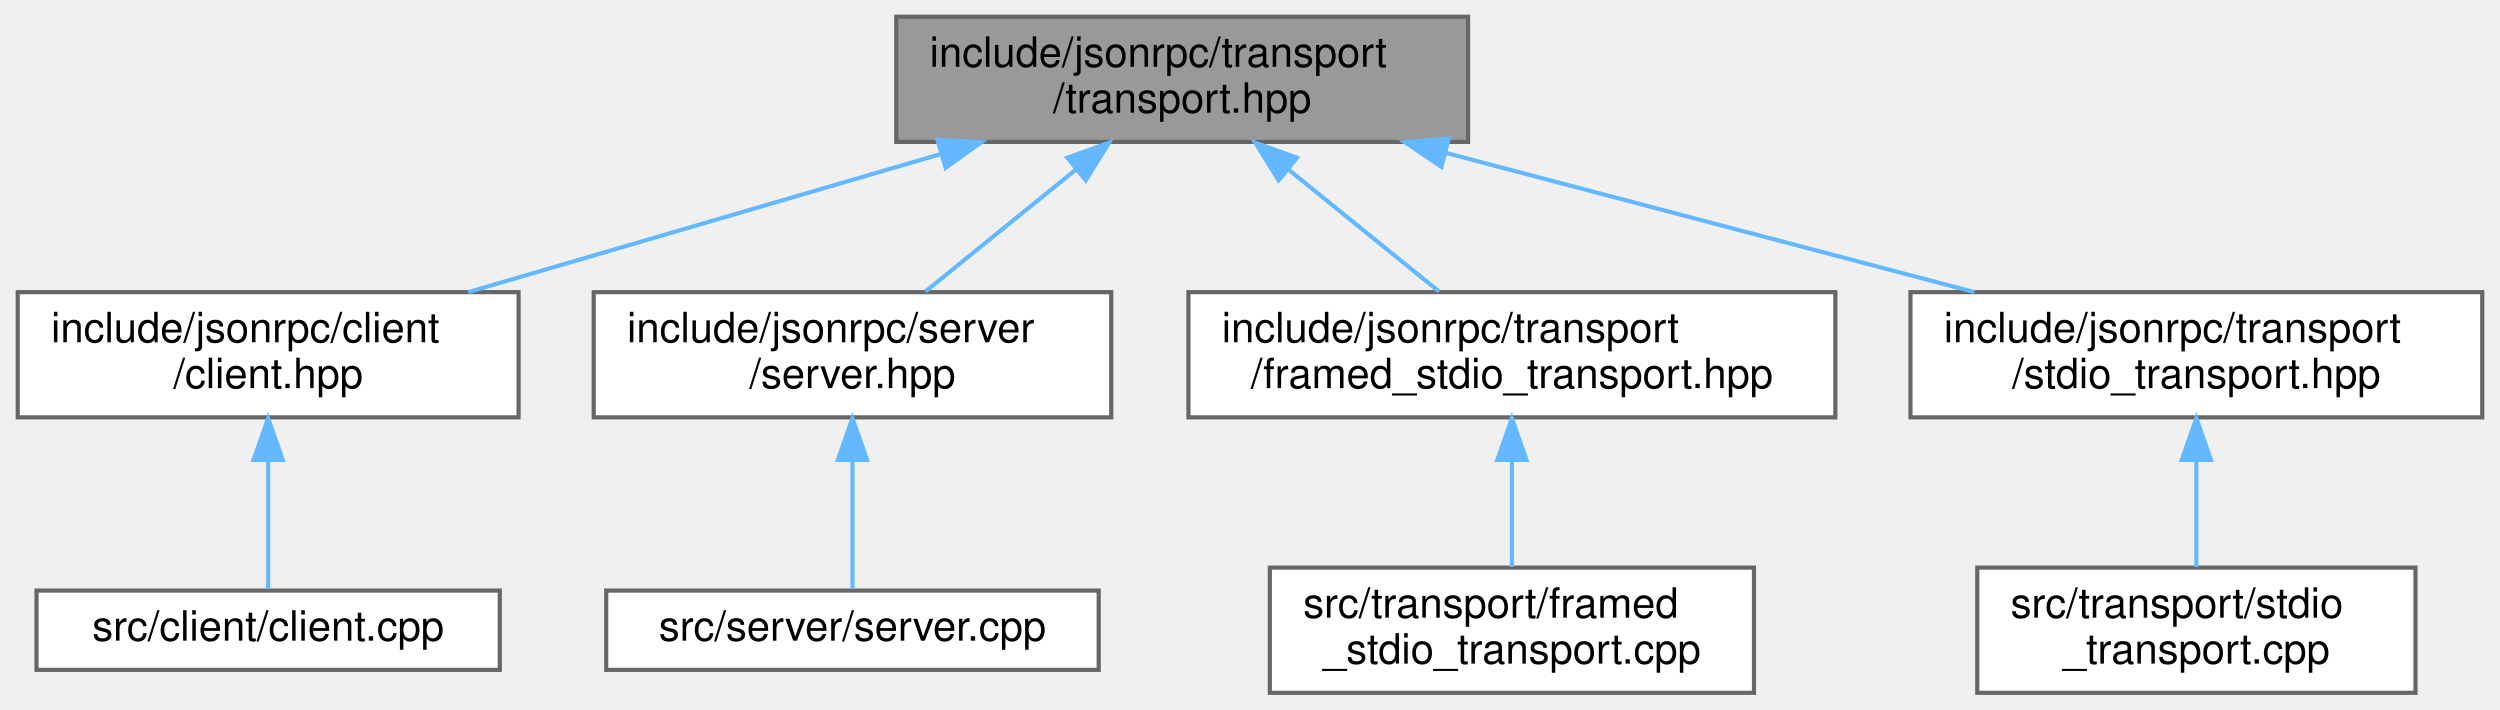
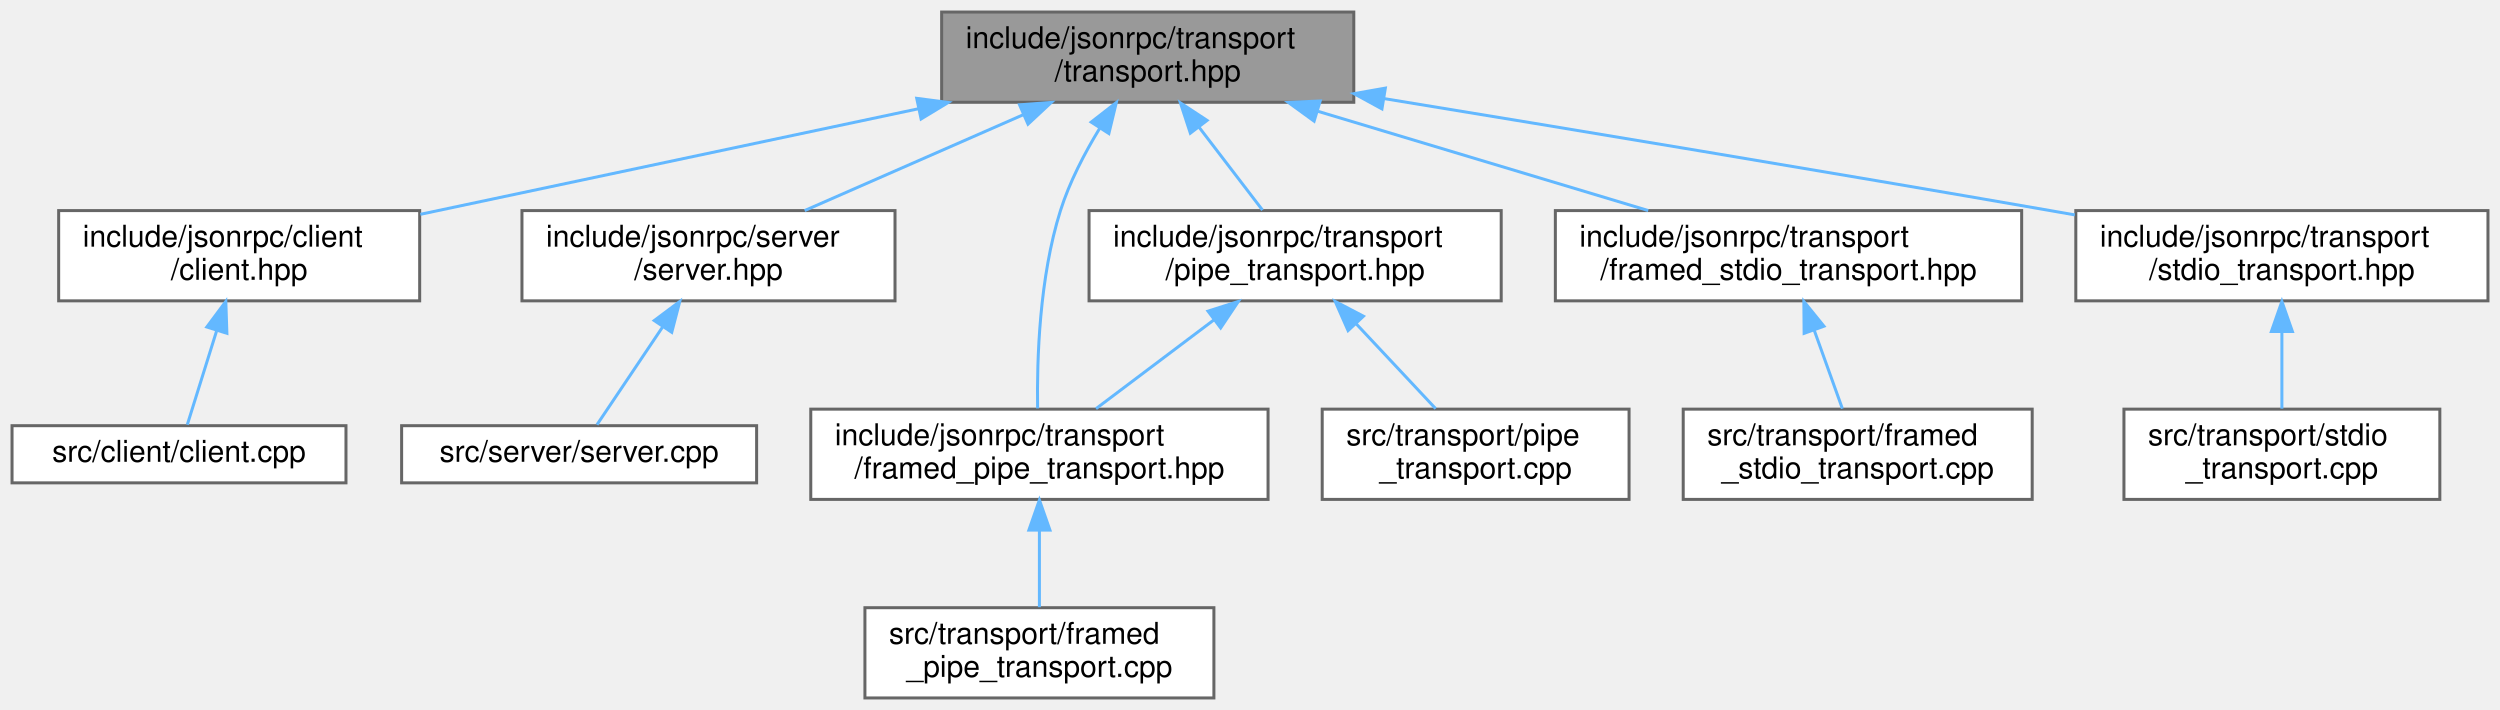
- <svg xmlns="http://www.w3.org/2000/svg" xmlns:xlink="http://www.w3.org/1999/xlink" width="599pt" height="170pt" viewBox="0.00 0.00 598.50 170.00">
-   <g id="graph0" class="graph" transform="scale(1 1) rotate(0) translate(4 166)">
+ <svg xmlns="http://www.w3.org/2000/svg" xmlns:xlink="http://www.w3.org/1999/xlink" width="831pt" height="236pt" viewBox="0.00 0.00 831.00 236.00">
+   <g id="graph0" class="graph" transform="scale(1 1) rotate(0) translate(4 232)">
    <g id="Node000001" class="node">
      <g id="a_Node000001">
        <a xlink:title=" ">
-           <polygon fill="#999999" stroke="#666666" points="347.5,-162 210.5,-162 210.5,-132 347.5,-132 347.5,-162" />
-           <text text-anchor="start" x="218.5" y="-150" font-family="Helvetica,sans-Serif" font-size="10.00">include/jsonrpc/transport</text>
-           <text text-anchor="middle" x="279" y="-139" font-family="Helvetica,sans-Serif" font-size="10.00">/transport.hpp</text>
+           <polygon fill="#999999" stroke="#666666" points="446,-228 309,-228 309,-198 446,-198 446,-228" />
+           <text text-anchor="start" x="317" y="-216" font-family="Helvetica,sans-Serif" font-size="10.00">include/jsonrpc/transport</text>
+           <text text-anchor="middle" x="377.5" y="-205" font-family="Helvetica,sans-Serif" font-size="10.00">/transport.hpp</text>
        </a>
      </g>
    </g>
    <g id="Node000002" class="node">
      <g id="a_Node000002">
        <a xlink:href="client_8hpp.html" target="_top" xlink:title=" ">
-           <polygon fill="white" stroke="#666666" points="120,-96 0,-96 0,-66 120,-66 120,-96" />
-           <text text-anchor="start" x="8" y="-84" font-family="Helvetica,sans-Serif" font-size="10.00">include/jsonrpc/client</text>
-           <text text-anchor="middle" x="60" y="-73" font-family="Helvetica,sans-Serif" font-size="10.00">/client.hpp</text>
+           <polygon fill="white" stroke="#666666" points="135.5,-162 15.5,-162 15.5,-132 135.5,-132 135.5,-162" />
+           <text text-anchor="start" x="23.5" y="-150" font-family="Helvetica,sans-Serif" font-size="10.00">include/jsonrpc/client</text>
+           <text text-anchor="middle" x="75.5" y="-139" font-family="Helvetica,sans-Serif" font-size="10.00">/client.hpp</text>
        </a>
      </g>
    </g>
    <g id="edge1_Node000001_Node000002" class="edge">
      <g id="a_edge1_Node000001_Node000002">
        <a xlink:title=" ">
-           <path fill="none" stroke="#63b8ff" d="M221.24,-129.12C185.93,-118.8 141.3,-105.76 107.95,-96.01" />
-           <polygon fill="#63b8ff" stroke="#63b8ff" points="220.36,-132.51 230.94,-131.95 222.32,-125.79 220.36,-132.51" />
+           <path fill="none" stroke="#63b8ff" d="M301.18,-195.83C249.91,-184.96 183.27,-170.84 135.73,-160.76" />
+           <polygon fill="#63b8ff" stroke="#63b8ff" points="300.72,-199.31 311.22,-197.95 302.17,-192.46 300.72,-199.31" />
        </a>
      </g>
    </g>
    <g id="Node000004" class="node">
      <g id="a_Node000004">
        <a xlink:href="server_8hpp.html" target="_top" xlink:title=" ">
-           <polygon fill="white" stroke="#666666" points="262,-96 138,-96 138,-66 262,-66 262,-96" />
-           <text text-anchor="start" x="146" y="-84" font-family="Helvetica,sans-Serif" font-size="10.00">include/jsonrpc/server</text>
-           <text text-anchor="middle" x="200" y="-73" font-family="Helvetica,sans-Serif" font-size="10.00">/server.hpp</text>
+           <polygon fill="white" stroke="#666666" points="293.5,-162 169.5,-162 169.5,-132 293.5,-132 293.5,-162" />
+           <text text-anchor="start" x="177.5" y="-150" font-family="Helvetica,sans-Serif" font-size="10.00">include/jsonrpc/server</text>
+           <text text-anchor="middle" x="231.5" y="-139" font-family="Helvetica,sans-Serif" font-size="10.00">/server.hpp</text>
        </a>
      </g>
    </g>
    <g id="edge3_Node000001_Node000004" class="edge">
      <g id="a_edge3_Node000001_Node000004">
        <a xlink:title=" ">
-           <path fill="none" stroke="#63b8ff" d="M253.67,-125.48C241.86,-115.91 228.11,-104.77 217.48,-96.16" />
-           <polygon fill="#63b8ff" stroke="#63b8ff" points="251.49,-128.22 261.47,-131.8 255.9,-122.78 251.49,-128.22" />
+           <path fill="none" stroke="#63b8ff" d="M336.25,-193.92C313.18,-183.8 284.84,-171.38 263.47,-162.01" />
+           <polygon fill="#63b8ff" stroke="#63b8ff" points="334.9,-197.15 345.46,-197.95 337.71,-190.73 334.9,-197.15" />
        </a>
      </g>
    </g>
    <g id="Node000006" class="node">
      <g id="a_Node000006">
-         <a xlink:href="framed__stdio__transport_8hpp.html" target="_top" xlink:title=" ">
-           <polygon fill="white" stroke="#666666" points="435.5,-96 280.5,-96 280.5,-66 435.5,-66 435.5,-96" />
-           <text text-anchor="start" x="288.5" y="-84" font-family="Helvetica,sans-Serif" font-size="10.00">include/jsonrpc/transport</text>
-           <text text-anchor="middle" x="358" y="-73" font-family="Helvetica,sans-Serif" font-size="10.00">/framed_stdio_transport.hpp</text>
+         <a xlink:href="framed__pipe__transport_8hpp.html" target="_top" xlink:title=" ">
+           <polygon fill="white" stroke="#666666" points="417.5,-96 265.5,-96 265.5,-66 417.5,-66 417.5,-96" />
+           <text text-anchor="start" x="273.5" y="-84" font-family="Helvetica,sans-Serif" font-size="10.00">include/jsonrpc/transport</text>
+           <text text-anchor="middle" x="341.5" y="-73" font-family="Helvetica,sans-Serif" font-size="10.00">/framed_pipe_transport.hpp</text>
        </a>
      </g>
    </g>
    <g id="edge5_Node000001_Node000006" class="edge">
      <g id="a_edge5_Node000001_Node000006">
        <a xlink:title=" ">
-           <path fill="none" stroke="#63b8ff" d="M304.33,-125.48C316.14,-115.91 329.89,-104.77 340.52,-96.16" />
-           <polygon fill="#63b8ff" stroke="#63b8ff" points="302.1,-122.78 296.53,-131.8 306.51,-128.22 302.1,-122.78" />
+           <path fill="none" stroke="#63b8ff" d="M361.51,-189.29C356.49,-181.06 351.49,-171.45 348.5,-162 341.48,-139.8 340.64,-112.52 340.9,-96.24" />
+           <polygon fill="#63b8ff" stroke="#63b8ff" points="358.71,-191.41 367.07,-197.92 364.59,-187.62 358.71,-191.41" />
        </a>
      </g>
    </g>
    <g id="Node000008" class="node">
      <g id="a_Node000008">
-         <a xlink:href="stdio__transport_8hpp.html" target="_top" xlink:title=" ">
-           <polygon fill="white" stroke="#666666" points="590.5,-96 453.5,-96 453.5,-66 590.5,-66 590.5,-96" />
-           <text text-anchor="start" x="461.5" y="-84" font-family="Helvetica,sans-Serif" font-size="10.00">include/jsonrpc/transport</text>
-           <text text-anchor="middle" x="522" y="-73" font-family="Helvetica,sans-Serif" font-size="10.00">/stdio_transport.hpp</text>
+         <a xlink:href="framed__stdio__transport_8hpp.html" target="_top" xlink:title=" ">
+           <polygon fill="white" stroke="#666666" points="668,-162 513,-162 513,-132 668,-132 668,-162" />
+           <text text-anchor="start" x="521" y="-150" font-family="Helvetica,sans-Serif" font-size="10.00">include/jsonrpc/transport</text>
+           <text text-anchor="middle" x="590.5" y="-139" font-family="Helvetica,sans-Serif" font-size="10.00">/framed_stdio_transport.hpp</text>
        </a>
      </g>
    </g>
    <g id="edge7_Node000001_Node000008" class="edge">
      <g id="a_edge7_Node000001_Node000008">
        <a xlink:title=" ">
-           <path fill="none" stroke="#63b8ff" d="M342.08,-129.39C381.42,-119.03 431.47,-105.84 468.8,-96.01" />
-           <polygon fill="#63b8ff" stroke="#63b8ff" points="341.11,-126.02 332.33,-131.95 342.89,-132.79 341.11,-126.02" />
+           <path fill="none" stroke="#63b8ff" d="M434.11,-194.99C468.39,-184.69 511.57,-171.72 543.87,-162.01" />
+           <polygon fill="#63b8ff" stroke="#63b8ff" points="432.81,-191.73 424.24,-197.95 434.83,-198.43 432.81,-191.73" />
+         </a>
+       </g>
+     </g>
+     <g id="Node000010" class="node">
+       <g id="a_Node000010">
+         <a xlink:href="pipe__transport_8hpp.html" target="_top" xlink:title=" ">
+           <polygon fill="white" stroke="#666666" points="495,-162 358,-162 358,-132 495,-132 495,-162" />
+           <text text-anchor="start" x="366" y="-150" font-family="Helvetica,sans-Serif" font-size="10.00">include/jsonrpc/transport</text>
+           <text text-anchor="middle" x="426.5" y="-139" font-family="Helvetica,sans-Serif" font-size="10.00">/pipe_transport.hpp</text>
+         </a>
+       </g>
+     </g>
+     <g id="edge9_Node000001_Node000010" class="edge">
+       <g id="a_edge9_Node000001_Node000010">
+         <a xlink:title=" ">
+           <path fill="none" stroke="#63b8ff" d="M394.49,-189.81C401.51,-180.64 409.44,-170.28 415.66,-162.16" />
+           <polygon fill="#63b8ff" stroke="#63b8ff" points="391.67,-187.73 388.37,-197.8 397.23,-191.98 391.67,-187.73" />
+         </a>
+       </g>
+     </g>
+     <g id="Node000012" class="node">
+       <g id="a_Node000012">
+         <a xlink:href="stdio__transport_8hpp.html" target="_top" xlink:title=" ">
+           <polygon fill="white" stroke="#666666" points="823,-162 686,-162 686,-132 823,-132 823,-162" />
+           <text text-anchor="start" x="694" y="-150" font-family="Helvetica,sans-Serif" font-size="10.00">include/jsonrpc/transport</text>
+           <text text-anchor="middle" x="754.5" y="-139" font-family="Helvetica,sans-Serif" font-size="10.00">/stdio_transport.hpp</text>
+         </a>
+       </g>
+     </g>
+     <g id="edge12_Node000001_Node000012" class="edge">
+       <g id="a_edge12_Node000001_Node000012">
+         <a xlink:title=" ">
+           <path fill="none" stroke="#63b8ff" d="M455.93,-199.25C516.49,-189.33 602.36,-175.09 677.5,-162 680.18,-161.53 682.91,-161.05 685.66,-160.57" />
+           <polygon fill="#63b8ff" stroke="#63b8ff" points="455.36,-195.8 446.06,-200.87 456.49,-202.71 455.36,-195.8" />
        </a>
      </g>
    </g>
    <g id="Node000003" class="node">
      <g id="a_Node000003">
        <a xlink:href="client_8cpp.html" target="_top" xlink:title=" ">
-           <polygon fill="white" stroke="#666666" points="115.5,-24.5 4.5,-24.5 4.5,-5.5 115.5,-5.5 115.5,-24.5" />
-           <text text-anchor="middle" x="60" y="-12.5" font-family="Helvetica,sans-Serif" font-size="10.00">src/client/client.cpp</text>
+           <polygon fill="white" stroke="#666666" points="111,-90.5 0,-90.5 0,-71.5 111,-71.5 111,-90.5" />
+           <text text-anchor="middle" x="55.5" y="-78.5" font-family="Helvetica,sans-Serif" font-size="10.00">src/client/client.cpp</text>
        </a>
      </g>
    </g>
    <g id="edge2_Node000002_Node000003" class="edge">
      <g id="a_edge2_Node000002_Node000003">
        <a xlink:title=" ">
-           <path fill="none" stroke="#63b8ff" d="M60,-55.6C60,-44.8 60,-32.78 60,-24.84" />
-           <polygon fill="#63b8ff" stroke="#63b8ff" points="56.5,-55.8 60,-65.8 63.5,-55.8 56.5,-55.8" />
+           <path fill="none" stroke="#63b8ff" d="M67.98,-121.94C64.58,-111.06 60.77,-98.86 58.26,-90.84" />
+           <polygon fill="#63b8ff" stroke="#63b8ff" points="64.74,-123.3 71.06,-131.8 71.42,-121.21 64.74,-123.3" />
        </a>
      </g>
    </g>
    <g id="Node000005" class="node">
      <g id="a_Node000005">
        <a xlink:href="server_8cpp.html" target="_top" xlink:title=" ">
-           <polygon fill="white" stroke="#666666" points="259,-24.5 141,-24.5 141,-5.5 259,-5.5 259,-24.5" />
-           <text text-anchor="middle" x="200" y="-12.5" font-family="Helvetica,sans-Serif" font-size="10.00">src/server/server.cpp</text>
+           <polygon fill="white" stroke="#666666" points="247.5,-90.5 129.5,-90.5 129.5,-71.5 247.5,-71.5 247.5,-90.5" />
+           <text text-anchor="middle" x="188.5" y="-78.5" font-family="Helvetica,sans-Serif" font-size="10.00">src/server/server.cpp</text>
        </a>
      </g>
    </g>
    <g id="edge4_Node000004_Node000005" class="edge">
      <g id="a_edge4_Node000004_Node000005">
        <a xlink:title=" ">
-           <path fill="none" stroke="#63b8ff" d="M200,-55.6C200,-44.8 200,-32.78 200,-24.84" />
-           <polygon fill="#63b8ff" stroke="#63b8ff" points="196.5,-55.8 200,-65.8 203.5,-55.8 196.5,-55.8" />
+           <path fill="none" stroke="#63b8ff" d="M216.23,-123.28C208.7,-112.07 200.05,-99.19 194.44,-90.84" />
+           <polygon fill="#63b8ff" stroke="#63b8ff" points="213.47,-125.45 221.96,-131.8 219.29,-121.54 213.47,-125.45" />
        </a>
      </g>
    </g>
    <g id="Node000007" class="node">
      <g id="a_Node000007">
-         <a xlink:href="framed__stdio__transport_8cpp.html" target="_top" xlink:title=" ">
-           <polygon fill="white" stroke="#666666" points="416,-30 300,-30 300,0 416,0 416,-30" />
-           <text text-anchor="start" x="308" y="-18" font-family="Helvetica,sans-Serif" font-size="10.00">src/transport/framed</text>
-           <text text-anchor="middle" x="358" y="-7" font-family="Helvetica,sans-Serif" font-size="10.00">_stdio_transport.cpp</text>
+         <a xlink:href="framed__pipe__transport_8cpp.html" target="_top" xlink:title=" ">
+           <polygon fill="white" stroke="#666666" points="399.5,-30 283.5,-30 283.5,0 399.5,0 399.5,-30" />
+           <text text-anchor="start" x="291.5" y="-18" font-family="Helvetica,sans-Serif" font-size="10.00">src/transport/framed</text>
+           <text text-anchor="middle" x="341.5" y="-7" font-family="Helvetica,sans-Serif" font-size="10.00">_pipe_transport.cpp</text>
        </a>
      </g>
    </g>
    <g id="edge6_Node000006_Node000007" class="edge">
      <g id="a_edge6_Node000006_Node000007">
        <a xlink:title=" ">
-           <path fill="none" stroke="#63b8ff" d="M358,-55.54C358,-46.96 358,-37.61 358,-30.16" />
-           <polygon fill="#63b8ff" stroke="#63b8ff" points="354.5,-55.8 358,-65.8 361.5,-55.8 354.5,-55.8" />
+           <path fill="none" stroke="#63b8ff" d="M341.5,-55.54C341.5,-46.96 341.5,-37.61 341.5,-30.16" />
+           <polygon fill="#63b8ff" stroke="#63b8ff" points="338,-55.8 341.5,-65.8 345,-55.8 338,-55.8" />
        </a>
      </g>
    </g>
    <g id="Node000009" class="node">
      <g id="a_Node000009">
-         <a xlink:href="stdio__transport_8cpp.html" target="_top" xlink:title=" ">
-           <polygon fill="white" stroke="#666666" points="574.5,-30 469.5,-30 469.5,0 574.5,0 574.5,-30" />
-           <text text-anchor="start" x="477.5" y="-18" font-family="Helvetica,sans-Serif" font-size="10.00">src/transport/stdio</text>
-           <text text-anchor="middle" x="522" y="-7" font-family="Helvetica,sans-Serif" font-size="10.00">_transport.cpp</text>
+         <a xlink:href="framed__stdio__transport_8cpp.html" target="_top" xlink:title=" ">
+           <polygon fill="white" stroke="#666666" points="671.5,-96 555.5,-96 555.5,-66 671.5,-66 671.5,-96" />
+           <text text-anchor="start" x="563.5" y="-84" font-family="Helvetica,sans-Serif" font-size="10.00">src/transport/framed</text>
+           <text text-anchor="middle" x="613.5" y="-73" font-family="Helvetica,sans-Serif" font-size="10.00">_stdio_transport.cpp</text>
        </a>
      </g>
    </g>
    <g id="edge8_Node000008_Node000009" class="edge">
      <g id="a_edge8_Node000008_Node000009">
        <a xlink:title=" ">
-           <path fill="none" stroke="#63b8ff" d="M522,-55.54C522,-46.96 522,-37.61 522,-30.16" />
-           <polygon fill="#63b8ff" stroke="#63b8ff" points="518.5,-55.8 522,-65.8 525.5,-55.8 518.5,-55.8" />
+           <path fill="none" stroke="#63b8ff" d="M599.09,-122.11C602.22,-113.38 605.67,-103.78 608.41,-96.16" />
+           <polygon fill="#63b8ff" stroke="#63b8ff" points="595.69,-121.2 595.6,-131.8 602.28,-123.57 595.69,-121.2" />
+         </a>
+       </g>
+     </g>
+     <g id="edge10_Node000010_Node000006" class="edge">
+       <g id="a_edge10_Node000010_Node000006">
+         <a xlink:title=" ">
+           <path fill="none" stroke="#63b8ff" d="M399.61,-125.75C386.83,-116.13 371.86,-104.86 360.31,-96.16" />
+           <polygon fill="#63b8ff" stroke="#63b8ff" points="397.54,-128.58 407.64,-131.8 401.75,-122.99 397.54,-128.58" />
+         </a>
+       </g>
+     </g>
+     <g id="Node000011" class="node">
+       <g id="a_Node000011">
+         <a xlink:href="pipe__transport_8cpp.html" target="_top" xlink:title=" ">
+           <polygon fill="white" stroke="#666666" points="537.5,-96 435.5,-96 435.5,-66 537.5,-66 537.5,-96" />
+           <text text-anchor="start" x="443.5" y="-84" font-family="Helvetica,sans-Serif" font-size="10.00">src/transport/pipe</text>
+           <text text-anchor="middle" x="486.5" y="-73" font-family="Helvetica,sans-Serif" font-size="10.00">_transport.cpp</text>
+         </a>
+       </g>
+     </g>
+     <g id="edge11_Node000010_Node000011" class="edge">
+       <g id="a_edge11_Node000010_Node000011">
+         <a xlink:title=" ">
+           <path fill="none" stroke="#63b8ff" d="M446.78,-124.37C455.51,-115.06 465.46,-104.44 473.22,-96.16" />
+           <polygon fill="#63b8ff" stroke="#63b8ff" points="444.1,-122.11 439.82,-131.8 449.21,-126.89 444.1,-122.11" />
+         </a>
+       </g>
+     </g>
+     <g id="Node000013" class="node">
+       <g id="a_Node000013">
+         <a xlink:href="stdio__transport_8cpp.html" target="_top" xlink:title=" ">
+           <polygon fill="white" stroke="#666666" points="807,-96 702,-96 702,-66 807,-66 807,-96" />
+           <text text-anchor="start" x="710" y="-84" font-family="Helvetica,sans-Serif" font-size="10.00">src/transport/stdio</text>
+           <text text-anchor="middle" x="754.5" y="-73" font-family="Helvetica,sans-Serif" font-size="10.00">_transport.cpp</text>
+         </a>
+       </g>
+     </g>
+     <g id="edge13_Node000012_Node000013" class="edge">
+       <g id="a_edge13_Node000012_Node000013">
+         <a xlink:title=" ">
+           <path fill="none" stroke="#63b8ff" d="M754.5,-121.54C754.5,-112.96 754.5,-103.61 754.5,-96.16" />
+           <polygon fill="#63b8ff" stroke="#63b8ff" points="751,-121.8 754.5,-131.8 758,-121.8 751,-121.8" />
        </a>
      </g>
    </g>
  </g>
</svg>
